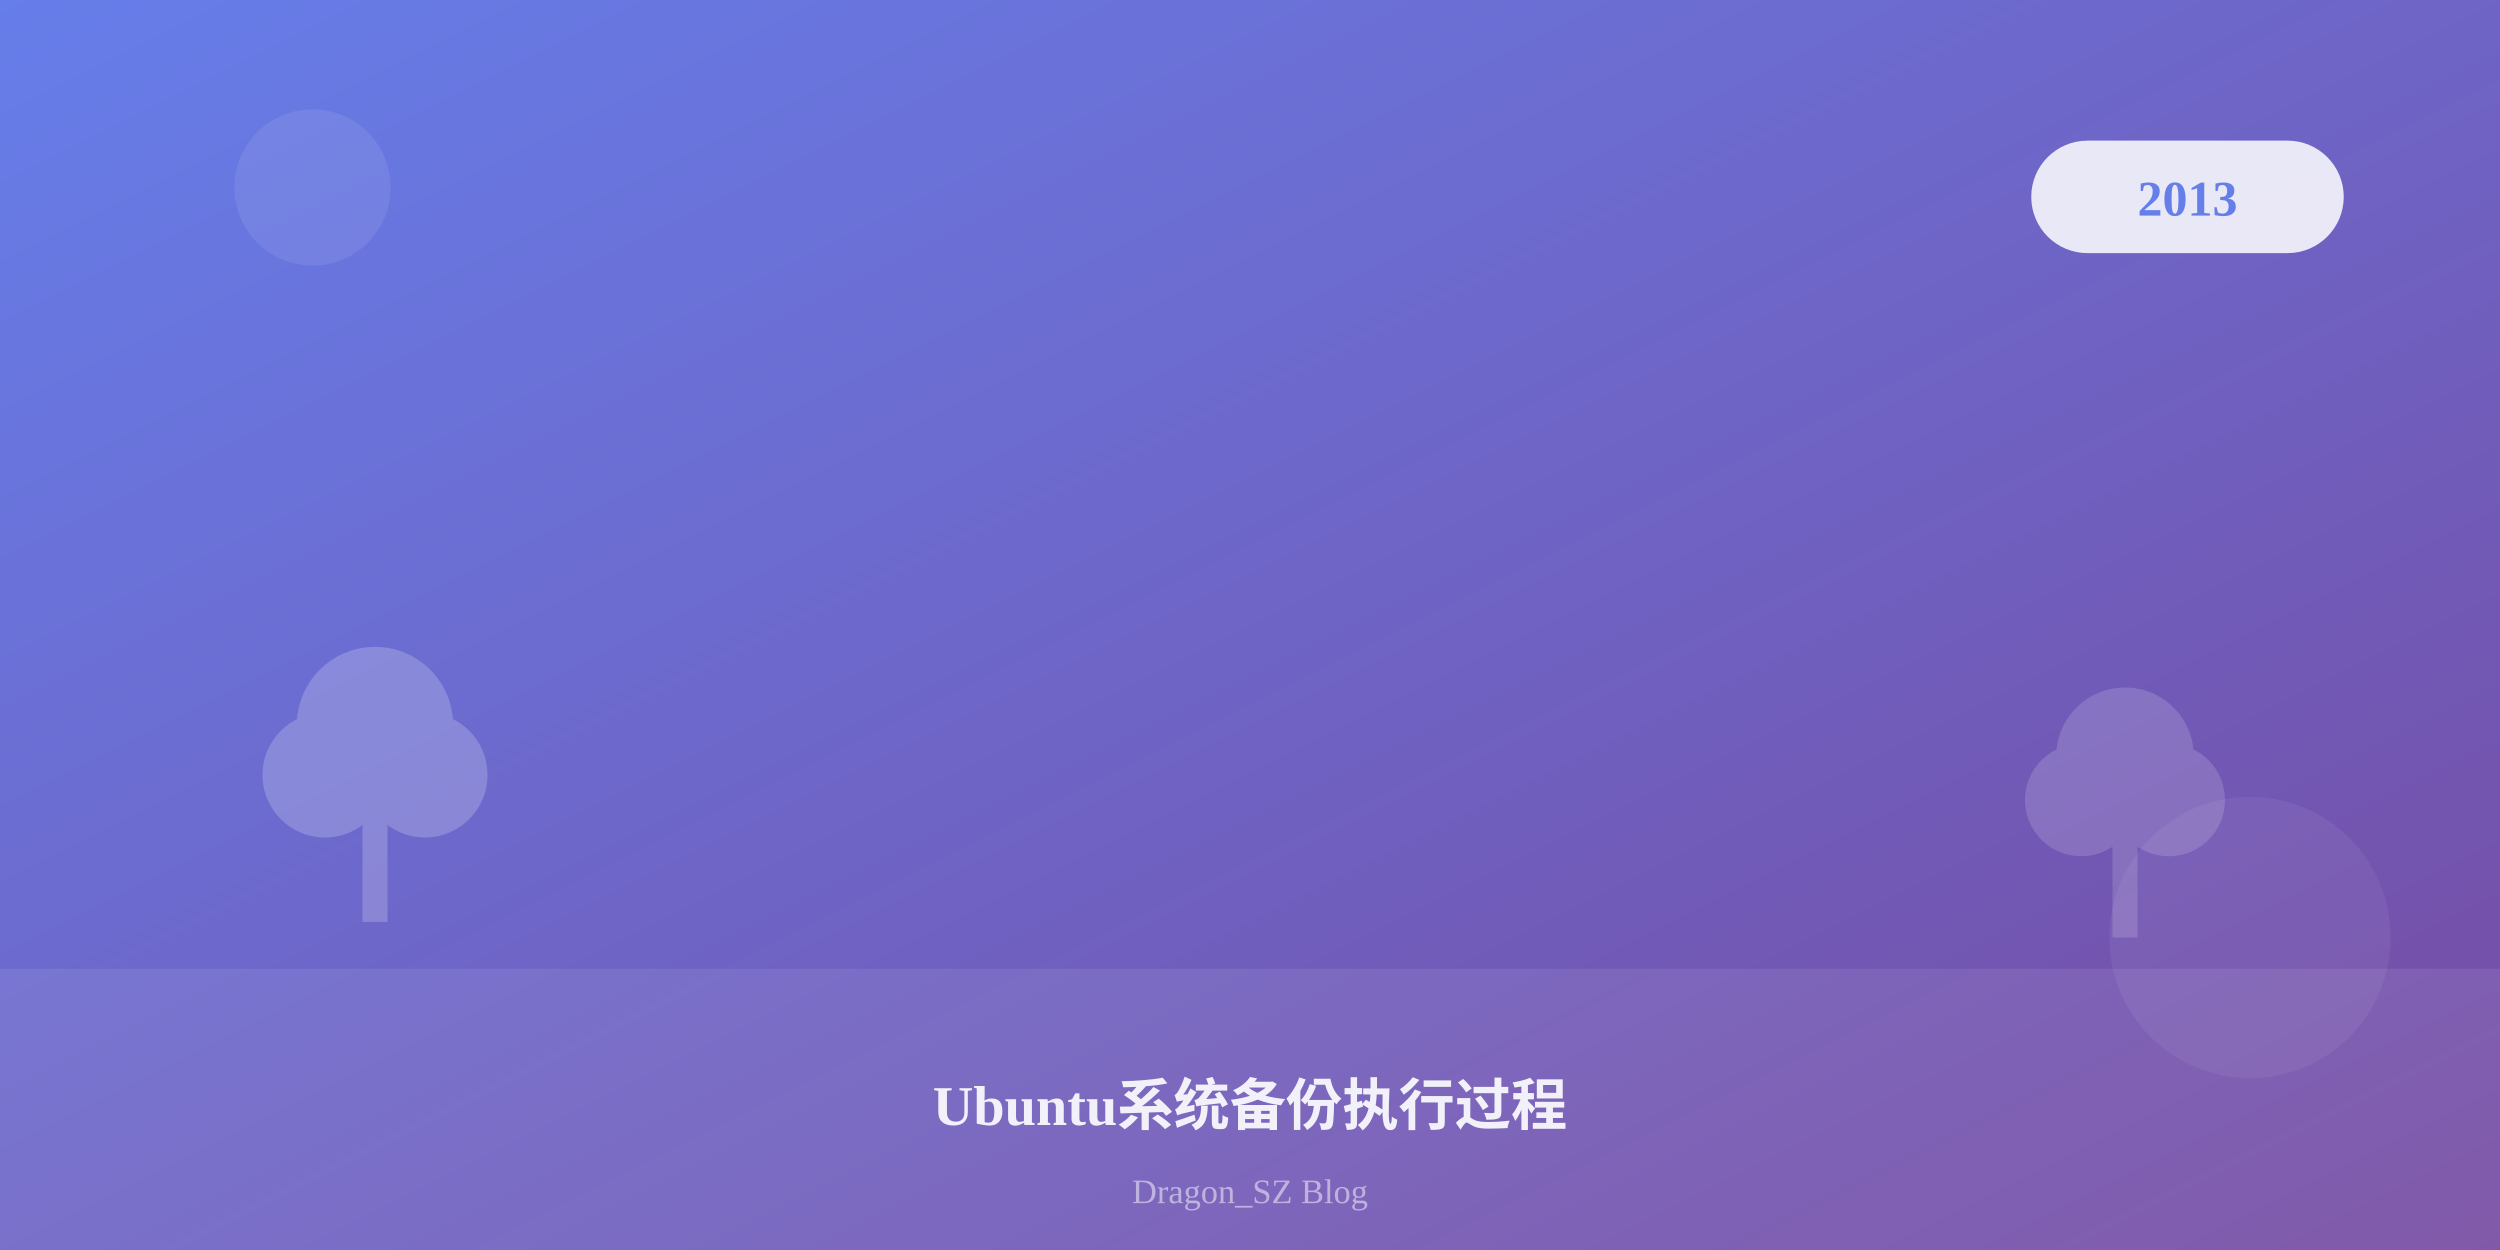
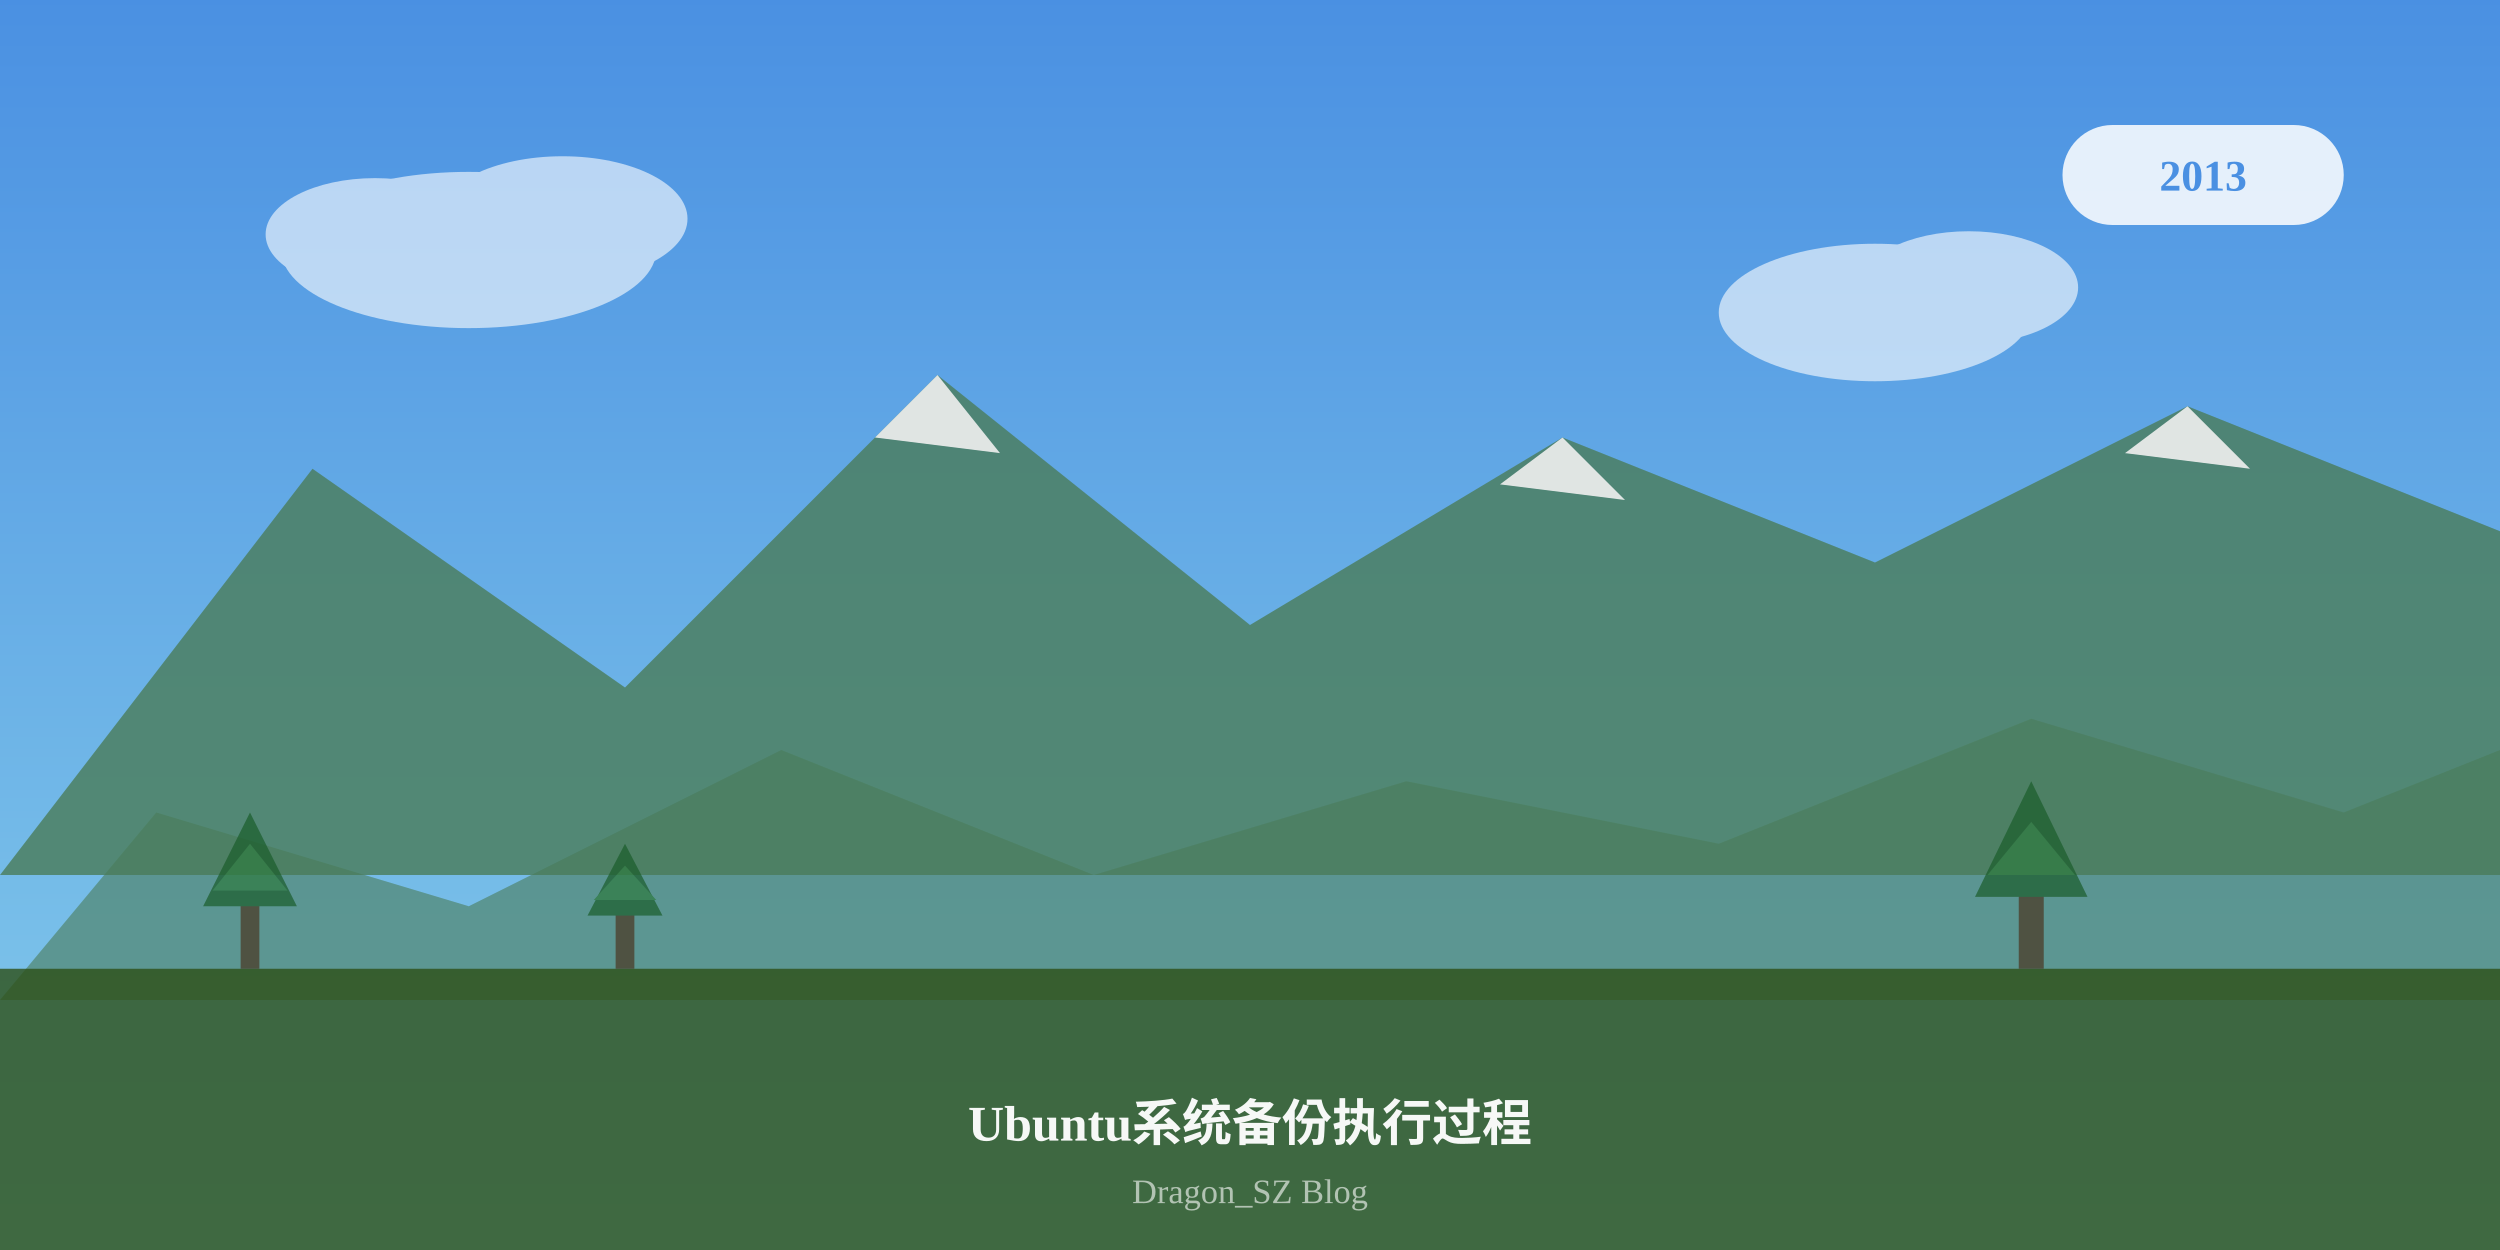
<svg xmlns="http://www.w3.org/2000/svg" viewBox="0 0 800 400" width="100%" height="100%">
  <defs>
-     <linearGradient id="bg" x1="0%" y1="0%" x2="100%" y2="100%">
-       <stop offset="0%" style="stop-color:#667eea;stop-opacity:1" />
-       <stop offset="100%" style="stop-color:#764ba2;stop-opacity:1" />
+     <linearGradient id="sky" x1="0%" y1="0%" x2="0%" y2="100%">
+       <stop offset="0%" style="stop-color:#4a90e2;stop-opacity:1" />
+       <stop offset="100%" style="stop-color:#87ceeb;stop-opacity:1" />
    </linearGradient>
  </defs>
-   <rect width="800" height="400" fill="url(#bg)" />
-   <g transform="translate(120, 240)" opacity="0.2">
-     <rect x="-4" y="0" width="8" height="55" fill="white" />
-     <circle cx="0" cy="-8" r="25" fill="white" />
-     <circle cx="-16" cy="8" r="20" fill="white" />
-     <circle cx="16" cy="8" r="20" fill="white" />
+   <rect width="800" height="400" fill="url(#sky)" />
+   <g opacity="0.6">
+     <ellipse cx="150" cy="80" rx="60" ry="25" fill="white" />
+     <ellipse cx="180" cy="70" rx="40" ry="20" fill="white" />
+     <ellipse cx="120" cy="75" rx="35" ry="18" fill="white" />
+     <ellipse cx="600" cy="100" rx="50" ry="22" fill="white" />
+     <ellipse cx="630" cy="92" rx="35" ry="18" fill="white" />
  </g>
-   <g transform="translate(680, 250)" opacity="0.15">
-     <rect x="-4" y="0" width="8" height="50" fill="white" />
-     <circle cx="0" cy="-8" r="22" fill="white" />
-     <circle cx="-14" cy="6" r="18" fill="white" />
-     <circle cx="14" cy="6" r="18" fill="white" />
+   <polygon points="0,280 100,150 200,220 300,120 400,200 500,140 600,180 700,130 800,170 800,280" fill="#4a7c59" opacity="0.8" />
+   <polygon points="280,140 300,120 320,145" fill="#f0f0f0" opacity="0.9" />
+   <polygon points="480,155 500,140 520,160" fill="#f0f0f0" opacity="0.9" />
+   <polygon points="680,145 700,130 720,150" fill="#f0f0f0" opacity="0.9" />
+   <polygon points="0,320 50,260 150,290 250,240 350,280 450,250 550,270 650,230 750,260 800,240 800,320" fill="#4a7c59" opacity="0.6" />
+   <rect x="0" y="310" width="800" height="90" fill="#2d5016" opacity="0.8" />
+   <g opacity="0.7">
+     <g transform="translate(80, 280)">
+       <rect x="-3" y="0" width="6" height="30" fill="#4a3520" />
+       <polygon points="0,-20 -15,10 15,10" fill="#1a5c2a" />
+       <polygon points="0,-10 -12,5 12,5" fill="#2d7a3e" />
+     </g>
+     <g transform="translate(200, 285)">
+       <rect x="-3" y="0" width="6" height="25" fill="#4a3520" />
+       <polygon points="0,-15 -12,8 12,8" fill="#1a5c2a" />
+       <polygon points="0,-8 -10,3 10,3" fill="#2d7a3e" />
+     </g>
+     <g transform="translate(650, 275)">
+       <rect x="-4" y="0" width="8" height="35" fill="#4a3520" />
+       <polygon points="0,-25 -18,12 18,12" fill="#1a5c2a" />
+       <polygon points="0,-12 -14,5 14,5" fill="#2d7a3e" />
+     </g>
  </g>
-   <circle cx="100" cy="60" r="25" fill="white" opacity="0.08" />
-   <circle cx="720" cy="300" r="45" fill="white" opacity="0.06" />
-   <rect x="0" y="310" width="800" height="90" fill="white" opacity="0.08" />
-   <g transform="translate(650, 45)">
-     <rect width="100" height="36" rx="18" fill="white" opacity="0.85" />
-     <text x="50" y="24" text-anchor="middle" font-size="16" font-weight="bold" fill="#667eea">2013</text>
+   <g transform="translate(660, 40)">
+     <rect width="90" height="32" rx="16" fill="white" opacity="0.85" />
+     <text x="45" y="21" text-anchor="middle" font-size="14" font-weight="bold" fill="#4a90e2">2013</text>
  </g>
-   <text x="400" y="360" text-anchor="middle" font-size="18" font-weight="bold" fill="white" opacity="0.9">Ubuntu系统备份执行过程</text>
-   <text x="400" y="385" text-anchor="middle" font-size="11" fill="white" opacity="0.5">Dragon_SZ Blog</text>
+   <text x="400" y="365" text-anchor="middle" font-size="16" font-weight="bold" fill="white" opacity="0.95">Ubuntu系统备份执行过程</text>
+   <text x="400" y="385" text-anchor="middle" font-size="11" fill="white" opacity="0.6">Dragon_SZ Blog</text>
</svg>
